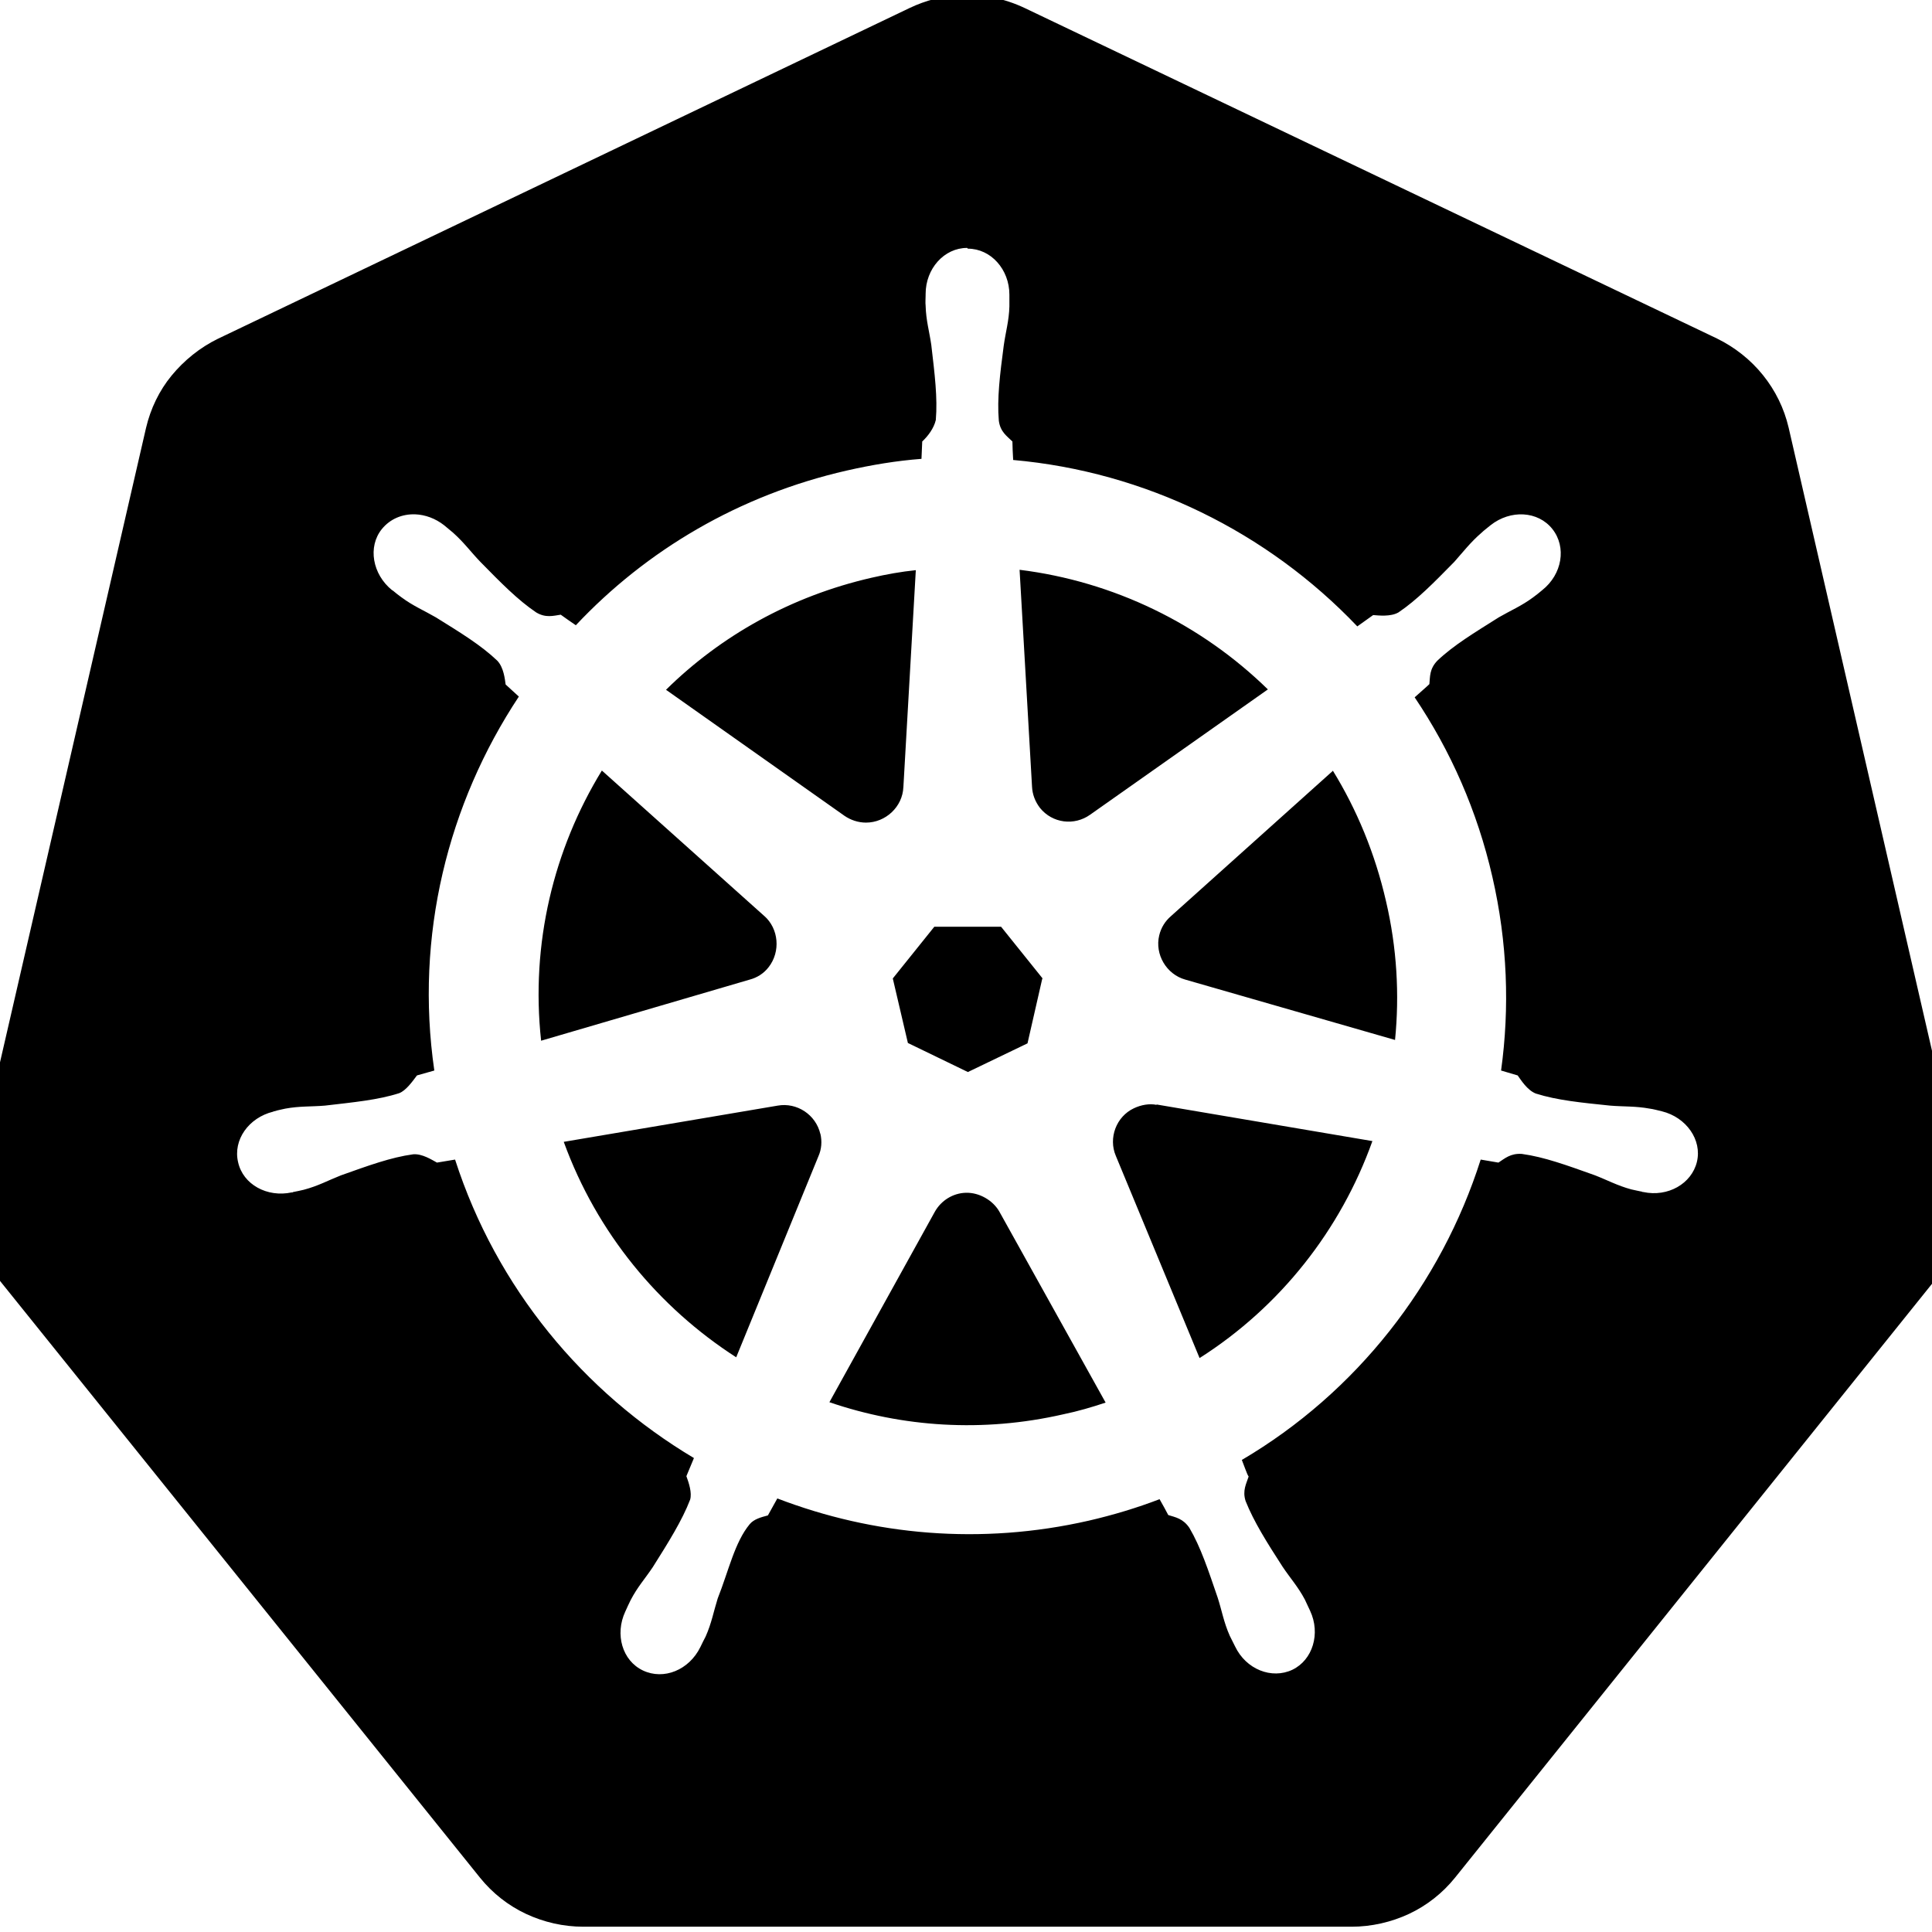
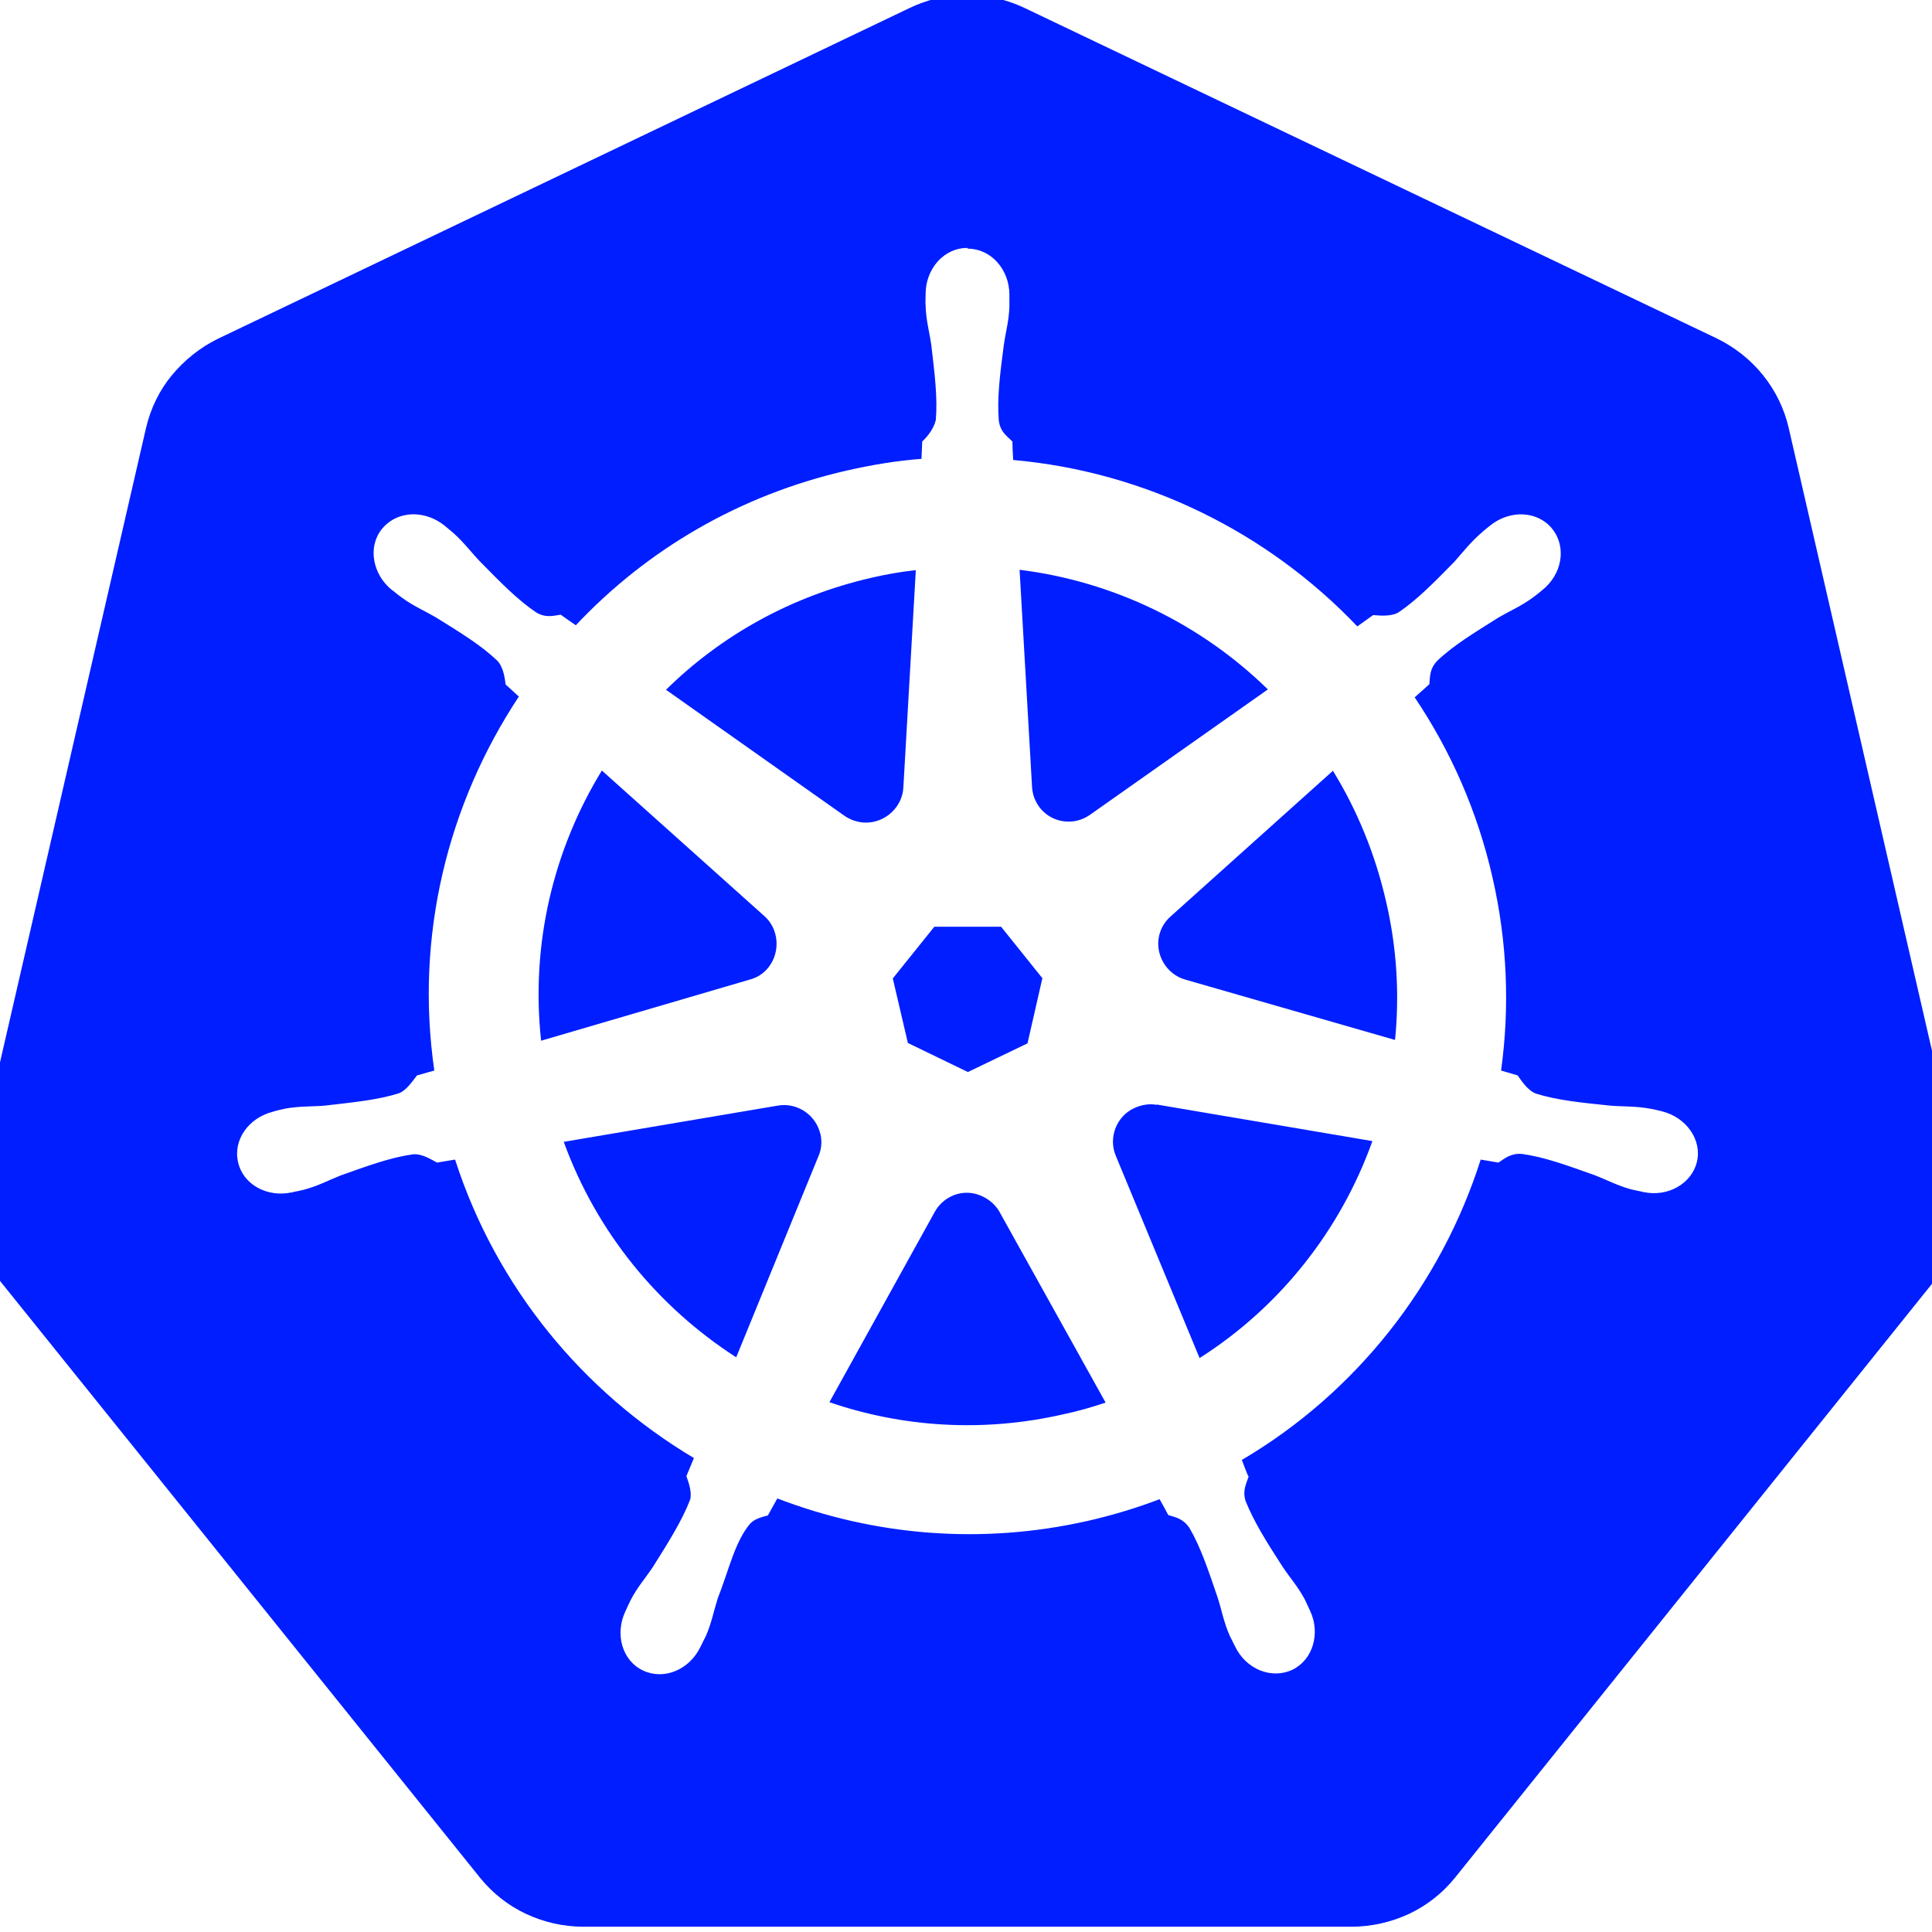
<svg xmlns="http://www.w3.org/2000/svg" viewBox="0 0 512 512">
-   <path fill="currentColor" d="M256 316.1c3.5-.1 7.2 2 8.9 5.1L293 371.7c-3.6 1.2-7.3 2.3-11.2 3.1-21.4 4.9-42.7 3.4-62-3.2l27.9-50.4c1.7-3.1 4.9-5 8.2-5.1zm50.5-23.4l57.2 9.7c-8.4 23.5-24.4 43.9-45.8 57.5l-22.2-53.6c-2-4.7 .1-10.4 4.8-12.6 1.9-.9 4.1-1.3 6-.9zm-89.1 7.7c.5 2.1 .3 4.2-.5 6l-21.8 53.3c-20.5-13.2-36.9-32.9-45.7-57.1l56.7-9.6c5.1-.9 10.1 2.4 11.3 7.5zm58.8-41l-3.9 17.1-15.8 7.6-15.9-7.7-4-17.1 11-13.7 17.7 0 11 13.7zm-73.7-16.7c3.9 3.4 4.4 9.5 1.2 13.6-1.3 1.7-3.1 2.8-5 3.3l-55.3 16.2c-2.8-25.7 3.3-50.7 16.1-71.6l43.1 38.6zm150.7-38.5c6.4 10.4 11.2 22 14.1 34.6 2.9 12.4 3.6 24.8 2.4 36.8l-55.6-16c-5-1.4-8.1-6.7-6.9-11.7 .5-2.1 1.6-3.8 3.1-5.1l42.9-38.5zm-113.8 4.4c-.2 5.2-4.7 9.4-9.9 9.4-2.1 0-4.1-.7-5.7-1.8l-47.3-33.4c14.5-14.3 33.1-24.8 54.5-29.7 3.9-.9 7.8-1.6 11.7-2l-3.3 57.6zm30.8-57.6c25 3.1 48.1 14.4 65.8 31.7l-47.1 33.2c-4.2 3-10 2.3-13.3-1.8-1.3-1.7-2-3.6-2.1-5.6l-3.3-57.5zM254.5-1.3c5.9-.3 11.7 .9 17 3.4L455 89.7c4.7 2.3 8.9 5.6 12.2 9.7s5.6 8.8 6.8 13.9l45.3 196.9c1.2 5.1 1.2 10.4 0 15.5s-3.5 9.9-6.8 13.9L385.6 497.6c-3.3 4.1-7.5 7.4-12.2 9.6s-10 3.4-15.2 3.4l-203.6 0c-5.3 0-10.5-1.2-15.2-3.4s-8.9-5.5-12.2-9.6L.2 339.7c-.7-.9-1.4-1.8-2-2.8-2.6-3.9-4.3-8.3-5.1-12.9s-.7-9.3 .3-13.8L38.7 113.4c1.2-5.1 3.5-9.9 6.8-13.9s7.5-7.4 12.2-9.7L241.1 2.1c4.2-2 8.8-3.2 13.4-3.4zm1.8 67c-6.1 0-11 5.5-11 12.2 0 .1 0 .2 0 .3 0 .9-.1 2 0 2.8 .1 3.9 1 6.9 1.5 10.4 .9 7.7 1.7 14 1.2 19.9-.5 2.2-2.1 4.3-3.6 5.7l-.2 4.6c-6.6 .5-13.2 1.6-19.8 3.1-28.5 6.5-53.1 21.1-71.8 41-1.2-.8-3.3-2.3-4-2.8-2 .3-4 .9-6.5-.6-4.9-3.3-9.4-7.9-14.8-13.4-2.5-2.6-4.3-5.1-7.2-7.7-.7-.6-1.7-1.4-2.4-2-2.3-1.8-5-2.8-7.7-2.9-3.4-.1-6.6 1.2-8.8 3.9-3.8 4.7-2.5 12 2.7 16.2 .1 0 .1 .1 .2 .1 .7 .6 1.6 1.3 2.3 1.8 3.1 2.3 6 3.5 9.1 5.3 6.6 4.1 12 7.4 16.3 11.5 1.7 1.8 2 4.9 2.2 6.3l3.5 3.2c-18.8 28.4-27.6 63.4-22.4 99.1l-4.6 1.3c-1.2 1.6-2.9 4-4.7 4.7-5.6 1.8-12 2.4-19.7 3.3-3.6 .3-6.7 .1-10.5 .8-.8 .2-2 .4-2.9 .7l-.1 0-.2 .1c-6.5 1.6-10.7 7.5-9.3 13.4 1.3 5.9 7.7 9.4 14.2 8l.2 0c.1 0 .1-.1 .2-.1 .9-.2 2.1-.4 2.8-.6 3.8-1 6.5-2.5 9.8-3.8 7.3-2.6 13.3-4.8 19.2-5.6 2.4-.2 5 1.5 6.3 2.2l4.8-.8c11 34.1 34.1 61.7 63.3 79.1l-2 4.8c.7 1.9 1.5 4.4 1 6.2-2.1 5.5-5.8 11.4-9.9 17.9-2 3-4.1 5.3-5.9 8.8-.4 .8-1 2.1-1.4 3-2.8 6-.8 13 4.7 15.6 5.5 2.6 12.2-.1 15.2-6.2l0 0c.4-.9 1-2 1.4-2.8 1.6-3.6 2.1-6.6 3.2-10.1 2.9-7.3 4.5-14.9 8.5-19.7 1.1-1.3 2.9-1.8 4.8-2.3l2.5-4.5c25.5 9.8 54 12.4 82.5 5.9 6.5-1.5 12.8-3.4 18.8-5.7 .7 1.2 2 3.6 2.3 4.2 1.9 .6 3.9 .9 5.6 3.4 3 5.1 5 11.2 7.5 18.5 1.1 3.4 1.6 6.5 3.2 10.1 .4 .8 1 2 1.4 2.8 2.9 6.1 9.7 8.8 15.2 6.2 5.4-2.6 7.5-9.6 4.7-15.6-.4-.9-1-2.1-1.4-3-1.8-3.4-3.9-5.7-5.9-8.7-4.2-6.5-7.6-11.9-9.8-17.4-.9-2.8 .2-4.6 .8-6.5-.4-.5-1.3-3.2-1.8-4.4 30.4-17.9 52.8-46.6 63.3-79.6 1.4 .2 3.9 .7 4.7 .8 1.7-1.1 3.2-2.5 6.2-2.3 5.9 .8 11.9 3 19.2 5.6 3.4 1.3 6.1 2.8 9.8 3.8 .8 .2 1.9 .4 2.8 .6 .1 0 .1 0 .2 .1l.2 0c6.5 1.4 12.8-2.2 14.2-8s-2.8-11.8-9.3-13.4c-.9-.2-2.3-.6-3.2-.7-3.8-.7-6.9-.5-10.5-.8-7.7-.8-14-1.4-19.7-3.2-2.3-.9-4-3.7-4.8-4.8l-4.4-1.3c2.3-16.6 1.7-33.9-2.3-51.3-4-17.5-11.1-33.5-20.6-47.6 1.1-1 3.3-2.9 3.9-3.5 .2-2 0-4 2.1-6.2 4.3-4.1 9.8-7.4 16.3-11.5 3.1-1.8 6-3 9.1-5.3 .7-.5 1.7-1.3 2.4-1.9 5.3-4.2 6.5-11.4 2.7-16.2s-11.1-5.2-16.4-1c-.7 .6-1.8 1.4-2.4 2-2.9 2.5-4.8 5-7.2 7.7-5.4 5.5-9.9 10.1-14.8 13.4-2.1 1.2-5.3 .8-6.7 .7l-4.2 3c-23.8-25-56.2-41-91.2-44.1-.1-1.5-.2-4.1-.2-4.9-1.4-1.4-3.2-2.5-3.6-5.5-.5-5.9 .3-12.3 1.3-19.9 .5-3.6 1.4-6.6 1.5-10.4 0-.9 0-2.2 0-3.1 0-6.7-4.9-12.2-11-12.2z" />
+   <path fill="rgb(0, 30, 255)" d="M256 316.1c3.5-.1 7.2 2 8.9 5.1L293 371.7c-3.6 1.2-7.3 2.3-11.2 3.1-21.4 4.9-42.7 3.4-62-3.2l27.9-50.4c1.7-3.1 4.9-5 8.2-5.1zm50.5-23.4l57.2 9.7c-8.4 23.5-24.4 43.9-45.8 57.5l-22.2-53.6c-2-4.7 .1-10.4 4.8-12.6 1.9-.9 4.1-1.3 6-.9zm-89.1 7.7c.5 2.1 .3 4.2-.5 6l-21.8 53.3c-20.5-13.2-36.9-32.9-45.7-57.1l56.7-9.6c5.1-.9 10.1 2.4 11.3 7.5zm58.8-41l-3.9 17.1-15.8 7.6-15.9-7.7-4-17.1 11-13.7 17.7 0 11 13.7zm-73.7-16.7c3.9 3.4 4.4 9.5 1.2 13.6-1.3 1.7-3.1 2.8-5 3.3l-55.3 16.2c-2.8-25.7 3.3-50.7 16.1-71.6l43.1 38.6zm150.7-38.5c6.4 10.4 11.2 22 14.1 34.6 2.9 12.4 3.6 24.8 2.4 36.8l-55.6-16c-5-1.4-8.1-6.7-6.9-11.7 .5-2.1 1.6-3.8 3.1-5.1l42.9-38.5zm-113.8 4.4c-.2 5.2-4.7 9.4-9.9 9.4-2.1 0-4.1-.7-5.7-1.8l-47.3-33.4c14.5-14.3 33.1-24.8 54.5-29.7 3.9-.9 7.8-1.6 11.7-2l-3.3 57.6zm30.8-57.6c25 3.1 48.1 14.4 65.8 31.7l-47.1 33.2c-4.2 3-10 2.3-13.3-1.8-1.3-1.7-2-3.6-2.1-5.6l-3.3-57.5zM254.5-1.3c5.9-.3 11.7 .9 17 3.4L455 89.7c4.7 2.3 8.9 5.6 12.2 9.7s5.6 8.8 6.8 13.9l45.3 196.9c1.2 5.1 1.2 10.4 0 15.5s-3.5 9.9-6.8 13.9L385.6 497.6c-3.3 4.1-7.5 7.4-12.2 9.6s-10 3.4-15.2 3.4l-203.6 0c-5.3 0-10.5-1.2-15.2-3.4s-8.9-5.5-12.2-9.6L.2 339.7c-.7-.9-1.4-1.8-2-2.8-2.6-3.9-4.3-8.3-5.1-12.9s-.7-9.3 .3-13.8L38.7 113.4c1.2-5.1 3.5-9.9 6.8-13.9s7.5-7.4 12.2-9.7L241.1 2.1c4.2-2 8.8-3.2 13.4-3.4zm1.8 67c-6.1 0-11 5.5-11 12.2 0 .1 0 .2 0 .3 0 .9-.1 2 0 2.8 .1 3.9 1 6.9 1.5 10.4 .9 7.7 1.7 14 1.2 19.9-.5 2.2-2.1 4.3-3.6 5.7l-.2 4.6c-6.6 .5-13.2 1.6-19.8 3.1-28.5 6.5-53.1 21.1-71.8 41-1.2-.8-3.3-2.3-4-2.8-2 .3-4 .9-6.5-.6-4.9-3.3-9.4-7.9-14.8-13.4-2.5-2.6-4.3-5.1-7.2-7.7-.7-.6-1.7-1.4-2.4-2-2.3-1.8-5-2.8-7.7-2.9-3.4-.1-6.6 1.2-8.8 3.9-3.8 4.7-2.5 12 2.7 16.2 .1 0 .1 .1 .2 .1 .7 .6 1.6 1.3 2.3 1.8 3.1 2.3 6 3.5 9.1 5.3 6.6 4.1 12 7.4 16.3 11.5 1.7 1.8 2 4.9 2.2 6.3l3.5 3.2c-18.8 28.4-27.6 63.4-22.4 99.1l-4.6 1.3c-1.2 1.6-2.9 4-4.7 4.7-5.6 1.8-12 2.4-19.7 3.3-3.6 .3-6.7 .1-10.5 .8-.8 .2-2 .4-2.9 .7l-.1 0-.2 .1c-6.5 1.6-10.7 7.5-9.3 13.4 1.3 5.9 7.7 9.4 14.2 8l.2 0c.1 0 .1-.1 .2-.1 .9-.2 2.1-.4 2.8-.6 3.8-1 6.5-2.5 9.8-3.8 7.3-2.6 13.3-4.8 19.2-5.6 2.4-.2 5 1.5 6.3 2.2l4.8-.8c11 34.1 34.1 61.7 63.3 79.1l-2 4.8c.7 1.9 1.5 4.4 1 6.2-2.1 5.5-5.8 11.4-9.9 17.9-2 3-4.1 5.3-5.9 8.8-.4 .8-1 2.1-1.4 3-2.8 6-.8 13 4.7 15.6 5.5 2.6 12.2-.1 15.2-6.2l0 0c.4-.9 1-2 1.4-2.8 1.6-3.6 2.1-6.6 3.2-10.1 2.9-7.3 4.5-14.9 8.5-19.7 1.1-1.3 2.9-1.8 4.8-2.3l2.5-4.5c25.5 9.8 54 12.4 82.5 5.9 6.5-1.5 12.8-3.4 18.8-5.7 .7 1.2 2 3.6 2.3 4.2 1.9 .6 3.9 .9 5.6 3.4 3 5.1 5 11.2 7.5 18.5 1.1 3.4 1.6 6.5 3.2 10.1 .4 .8 1 2 1.4 2.8 2.9 6.1 9.7 8.8 15.2 6.2 5.4-2.6 7.5-9.6 4.7-15.6-.4-.9-1-2.1-1.4-3-1.8-3.4-3.9-5.7-5.9-8.7-4.2-6.5-7.6-11.9-9.8-17.4-.9-2.8 .2-4.6 .8-6.5-.4-.5-1.3-3.2-1.8-4.4 30.4-17.9 52.8-46.6 63.3-79.6 1.4 .2 3.9 .7 4.7 .8 1.7-1.1 3.2-2.5 6.2-2.3 5.9 .8 11.9 3 19.2 5.6 3.4 1.3 6.1 2.8 9.8 3.8 .8 .2 1.9 .4 2.8 .6 .1 0 .1 0 .2 .1l.2 0c6.5 1.4 12.8-2.2 14.2-8s-2.8-11.8-9.3-13.4c-.9-.2-2.3-.6-3.2-.7-3.8-.7-6.9-.5-10.5-.8-7.7-.8-14-1.4-19.7-3.2-2.3-.9-4-3.7-4.8-4.8l-4.4-1.3c2.3-16.6 1.7-33.9-2.3-51.3-4-17.5-11.1-33.5-20.6-47.6 1.1-1 3.3-2.9 3.9-3.5 .2-2 0-4 2.1-6.2 4.3-4.1 9.8-7.4 16.3-11.5 3.1-1.8 6-3 9.1-5.3 .7-.5 1.7-1.3 2.4-1.9 5.3-4.2 6.5-11.4 2.7-16.2s-11.1-5.2-16.4-1c-.7 .6-1.8 1.4-2.4 2-2.9 2.5-4.8 5-7.2 7.7-5.4 5.5-9.9 10.1-14.8 13.4-2.1 1.2-5.3 .8-6.7 .7l-4.2 3c-23.8-25-56.2-41-91.2-44.1-.1-1.5-.2-4.1-.2-4.9-1.4-1.4-3.2-2.5-3.6-5.5-.5-5.9 .3-12.3 1.3-19.9 .5-3.6 1.4-6.6 1.5-10.4 0-.9 0-2.2 0-3.1 0-6.7-4.9-12.2-11-12.2z" />
</svg>
